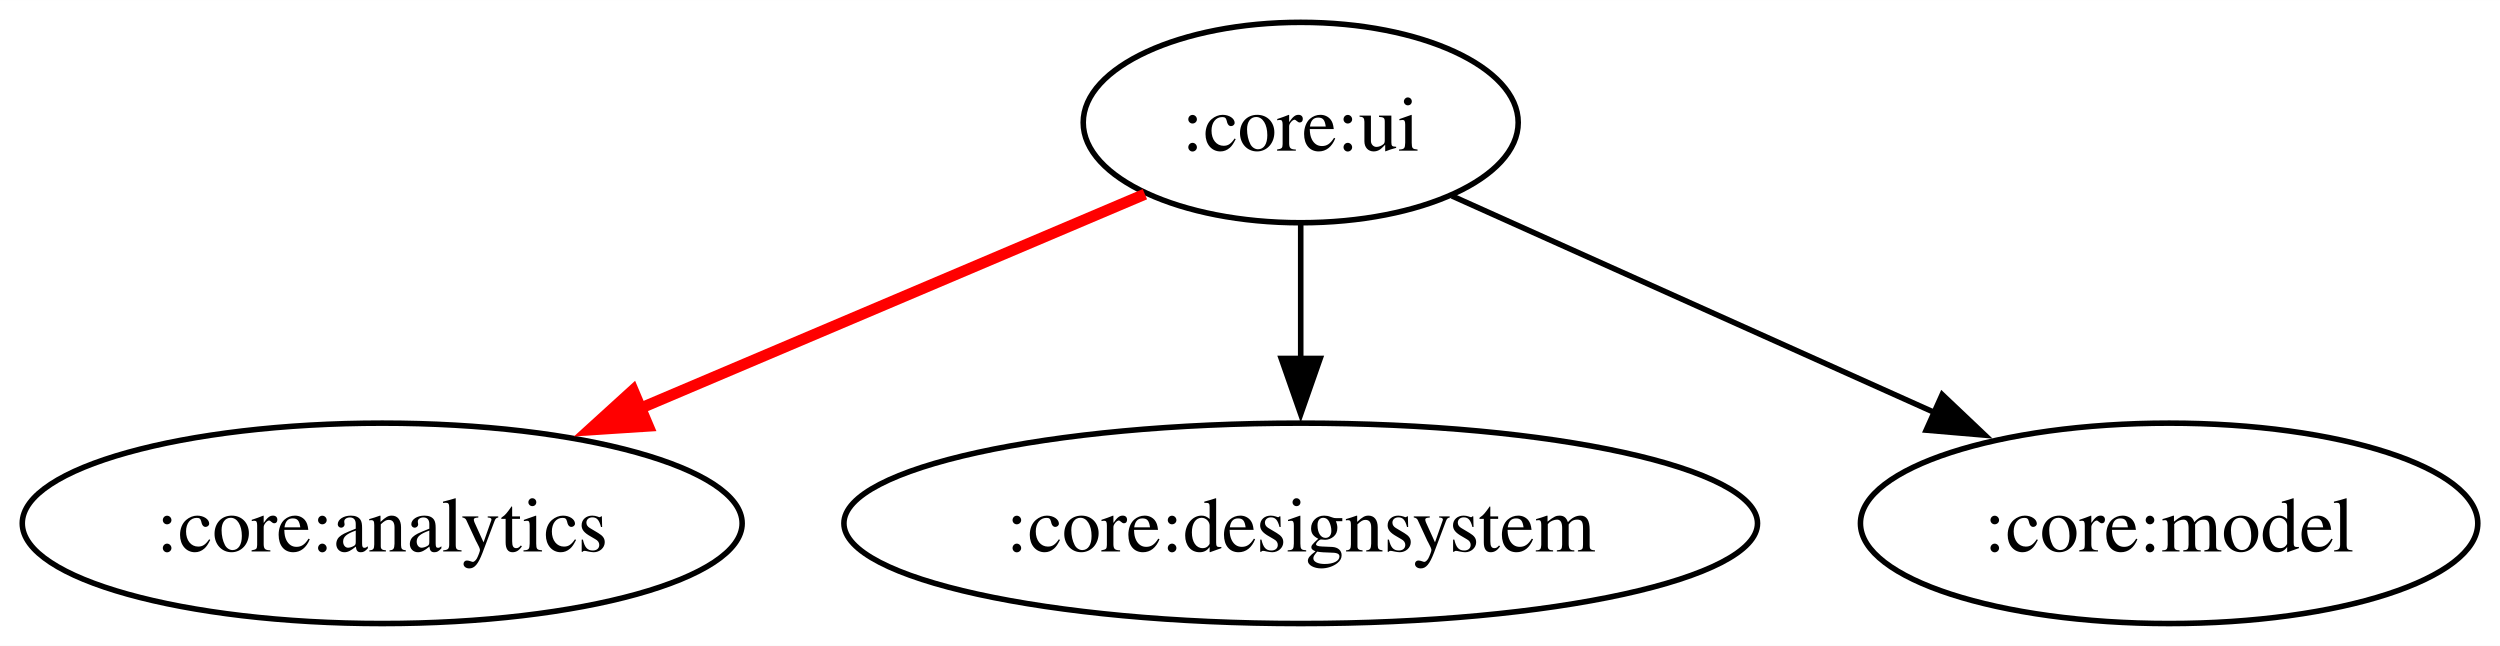
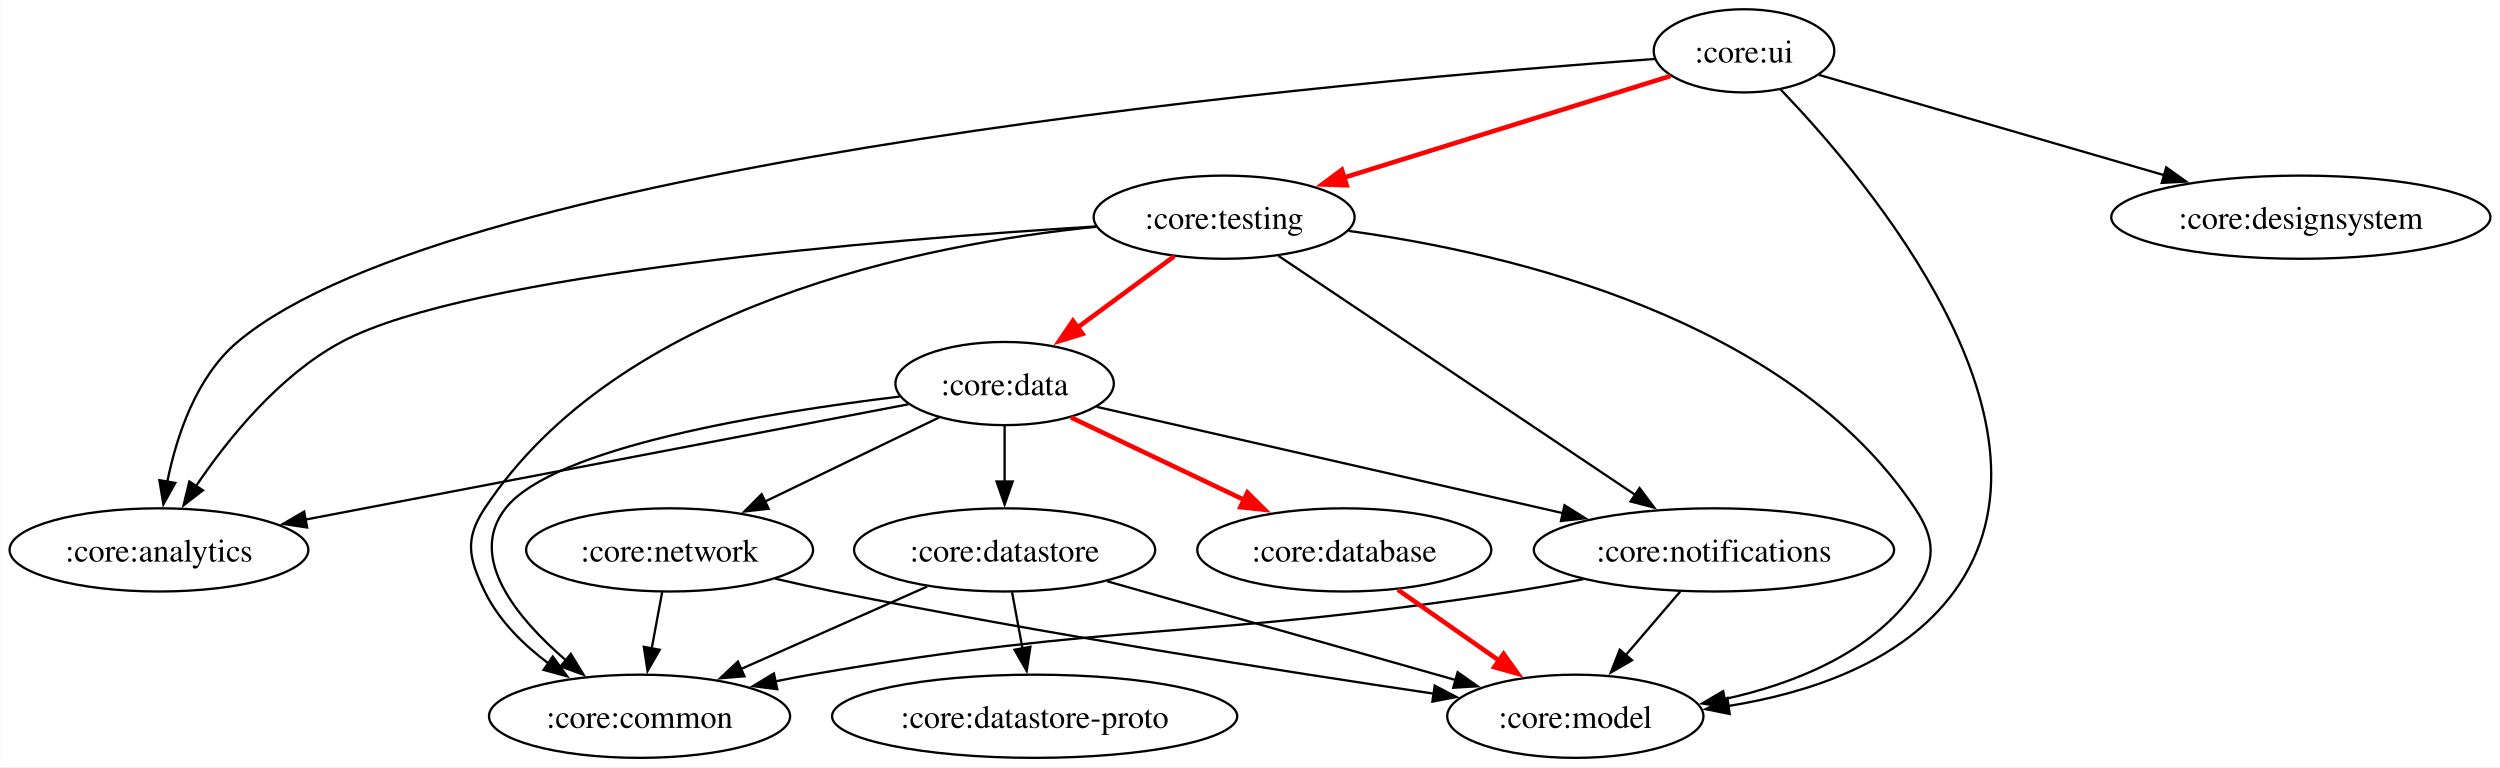
- <svg xmlns="http://www.w3.org/2000/svg" width="449pt" height="116pt" viewBox="0 0 449.1 116">
+ <svg xmlns="http://www.w3.org/2000/svg" width="1082pt" height="332pt" viewBox="0 0 1081.72 332">
  <g class="graph">
-     <path fill="#fff" d="M0 116V0h449.1v116z" />
-     <g class="node" transform="translate(4 112)">
-       <ellipse cx="229.66" cy="-90" fill="none" stroke="#000" rx="39.07" ry="18" />
-       <text x="229.66" y="-84.95" font-family="Times,serif" font-size="14" text-anchor="middle">:core:ui</text>
+     <path fill="#fff" d="M0 332V0h1081.72v332z" />
+     <g class="node" transform="translate(4 328)">
+       <ellipse cx="750.66" cy="-306" fill="none" stroke="#000" rx="39.07" ry="18" />
+       <text x="750.66" y="-300.95" font-family="Times,serif" font-size="14" text-anchor="middle">:core:ui</text>
    </g>
-     <g class="node" transform="translate(4 112)">
-       <ellipse cx="64.66" cy="-18" fill="none" stroke="#000" rx="64.66" ry="18" />
-       <text x="64.66" y="-12.95" font-family="Times,serif" font-size="14" text-anchor="middle">:core:analytics</text>
+     <g class="node" transform="translate(4 328)">
+       <ellipse cx="525.66" cy="-234" fill="none" stroke="#000" rx="56.47" ry="18" />
+       <text x="525.66" y="-228.95" font-family="Times,serif" font-size="14" text-anchor="middle">:core:testing</text>
    </g>
    <g stroke="red" stroke-width="2" class="edge">
-       <path fill="none" d="M205.67 34.87c-25.22 10.7-62.75 26.62-92.15 39.1" />
-       <path fill="red" d="m116.45 76.53-10.57.68 7.84-7.13z" />
+       <path fill="none" d="M722.9 32.88c-37.11 11.55-98.99 30.8-142.71 44.4" />
+       <path fill="red" d="m582.69 80.17-10.59-.37 8.51-6.32z" />
    </g>
-     <g class="node" transform="translate(4 112)">
-       <ellipse cx="229.66" cy="-18" fill="none" stroke="#000" rx="82.06" ry="18" />
-       <text x="229.66" y="-12.95" font-family="Times,serif" font-size="14" text-anchor="middle">:core:designsystem</text>
+     <g class="node" transform="translate(4 328)">
+       <ellipse cx="64.66" cy="-90" fill="none" stroke="#000" rx="64.66" ry="18" />
+       <text x="64.66" y="-84.95" font-family="Times,serif" font-size="14" text-anchor="middle">:core:analytics</text>
    </g>
    <g stroke="#000" class="edge">
-       <path fill="none" d="M233.66 40.3v24.16" />
-       <path d="m237.16 64.38-3.5 10-3.5-10z" />
+       <path fill="none" d="M716.26 25.5C591.03 34.39 197.11 68.26 102.66 148c-17.88 15.09-26.38 40.68-30.41 60.55" />
+       <path d="m75.72 209.01-5.15 9.26-1.74-10.45z" />
    </g>
-     <g class="node" transform="translate(4 112)">
-       <ellipse cx="385.66" cy="-18" fill="none" stroke="#000" rx="55.45" ry="18" />
-       <text x="385.66" y="-12.95" font-family="Times,serif" font-size="14" text-anchor="middle">:core:model</text>
+     <g class="node" transform="translate(4 328)">
+       <ellipse cx="991.66" cy="-234" fill="none" stroke="#000" rx="82.06" ry="18" />
+       <text x="991.66" y="-228.95" font-family="Times,serif" font-size="14" text-anchor="middle">:core:designsystem</text>
    </g>
    <g stroke="#000" class="edge">
-       <path fill="none" d="m260.83 35.19 86.97 39.03" />
-       <path d="m348.89 70.87 7.69 7.29-10.56-.9z" />
+       <path fill="none" d="M787.16 32.44c38.18 11.09 102.28 29.71 149.35 43.38" />
+       <path d="m937.4 72.43 8.63 6.15-10.58.58z" />
+     </g>
+     <g class="node" transform="translate(4 328)">
+       <ellipse cx="677.66" cy="-18" fill="none" stroke="#000" rx="55.45" ry="18" />
+       <text x="677.66" y="-12.95" font-family="Times,serif" font-size="14" text-anchor="middle">:core:model</text>
+     </g>
+     <g stroke="#000" class="edge">
+       <path fill="none" d="M770.57 38.78C808.61 78.43 897.92 184.19 845.66 256c-22.32 30.67-62.76 43.96-97.89 49.57" />
+       <path d="m748.47 309-10.39-2.08 9.42-4.85z" />
+     </g>
+     <g stroke="#000" class="edge">
+       <path fill="none" d="M474.13 97.99C382.2 103.72 203 118.38 147.66 148c-26.93 14.41-49.1 41.85-63.03 62.47" />
+       <path d="m87.68 212.21-8.38 6.48 2.51-10.3z" />
+     </g>
+     <g stroke="#000" class="edge">
+       <path fill="none" d="M583.53 99.93c70.19 9.63 190.4 37.88 245.13 120.07 8.87 13.32 9.2 22.91 0 36-18.75 26.69-52.31 40-82.64 46.61" />
+       <path d="m747 305.99-10.49-1.52 9.15-5.35z" />
+     </g>
+     <g class="node" transform="translate(4 328)">
+       <ellipse cx="272.66" cy="-18" fill="none" stroke="#000" rx="65.17" ry="18" />
+       <text x="272.66" y="-12.95" font-family="Times,serif" font-size="14" text-anchor="middle">:core:common</text>
+     </g>
+     <g stroke="#000" class="edge">
+       <path fill="none" d="M474.31 98.14c-75.01 7.6-206.28 33.54-264.65 121.86-8.82 13.35-6.97 21.6 0 36 6.06 12.52 16.66 22.97 27.67 31.2" />
+       <path d="m239.1 284.16 6.24 8.56-10.22-2.79z" />
+     </g>
+     <g class="node" transform="translate(4 328)">
+       <ellipse cx="430.66" cy="-162" fill="none" stroke="#000" rx="47.26" ry="18" />
+       <text x="430.66" y="-156.95" font-family="Times,serif" font-size="14" text-anchor="middle">:core:data</text>
+     </g>
+     <g stroke="red" stroke-width="2" class="edge">
+       <path fill="none" d="M508.1 110.88c-12.72 9.38-29.02 21.39-43.03 31.71" />
+       <path fill="red" d="m468.37 144.51-10.13 3.11 5.97-8.75z" />
+     </g>
+     <g class="node" transform="translate(4 328)">
+       <ellipse cx="737.66" cy="-90" fill="none" stroke="#000" rx="77.97" ry="18" />
+       <text x="737.66" y="-84.95" font-family="Times,serif" font-size="14" text-anchor="middle">:core:notifications</text>
+     </g>
+     <g stroke="#000" class="edge">
+       <path fill="none" d="m553.16 110.74 154.38 103.41" />
+       <path d="m709.46 211.22 6.36 8.47-10.26-2.66z" />
+     </g>
+     <g stroke="#000" class="edge">
+       <path fill="none" d="M393.03 174.96c-63.8 12.2-186.21 35.62-261.06 49.93" />
+       <path d="m132.8 228.3-10.48-1.56 9.17-5.32z" />
+     </g>
+     <g stroke="#000" class="edge">
+       <path fill="none" d="M389.24 171.63c-56.98 6.87-149.79 21.86-170.58 48.37-16.71 21.3 4.81 47.43 26.21 65.85" />
+       <path d="m246.91 283 5.53 9.04-9.96-3.62z" />
+     </g>
+     <g stroke="#000" class="edge">
+       <path fill="none" d="M474.48 176.08c51.16 11.67 140.67 32.07 201.87 46.03" />
+       <path d="m676.98 218.66 8.97 5.64-10.52 1.19z" />
+     </g>
+     <g class="node" transform="translate(4 328)">
+       <ellipse cx="577.66" cy="-90" fill="none" stroke="#000" rx="63.63" ry="18" />
+       <text x="577.66" y="-84.95" font-family="Times,serif" font-size="14" text-anchor="middle">:core:database</text>
+     </g>
+     <g stroke="red" stroke-width="2" class="edge">
+       <path fill="none" d="M463.35 180.66c21.79 10.38 52.07 24.8 76.54 36.45" />
+       <path fill="red" d="m539.72 213.15 7.53 7.46-10.54-1.14z" />
+     </g>
+     <g class="node" transform="translate(4 328)">
+       <ellipse cx="430.66" cy="-90" fill="none" stroke="#000" rx="65.17" ry="18" />
+       <text x="430.66" y="-84.95" font-family="Times,serif" font-size="14" text-anchor="middle">:core:datastore</text>
+     </g>
+     <g stroke="#000" class="edge">
+       <path fill="none" d="M434.66 184.3v24.16" />
+       <path d="m438.16 208.38-3.5 10-3.5-10z" />
+     </g>
+     <g class="node" transform="translate(4 328)">
+       <ellipse cx="285.66" cy="-90" fill="none" stroke="#000" rx="62.1" ry="18" />
+       <text x="285.66" y="-84.95" font-family="Times,serif" font-size="14" text-anchor="middle">:core:network</text>
+     </g>
+     <g stroke="#000" class="edge">
+       <path fill="none" d="M406.36 180.66c-21.47 10.37-51.29 24.76-75.42 36.41" />
+       <path d="m332.54 220.18-10.53 1.2 7.49-7.5z" />
+     </g>
+     <g stroke="#000" class="edge">
+       <path fill="none" d="M727.13 255.95c-7.14 8.34-15.91 18.56-23.83 27.8" />
+       <path d="m706.2 285.75-9.17 5.31 3.85-9.87z" />
+     </g>
+     <g stroke="#000" class="edge">
+       <path fill="none" d="M685.14 250.68c-10.13 1.91-20.6 3.77-30.48 5.32-134.42 21.06-169.95 12.73-304 36-4.96.86-10.08 1.84-15.21 2.89" />
+       <path d="m336.26 298.29-10.51-1.34 9.06-5.5z" />
+     </g>
+     <g stroke="red" stroke-width="2" class="edge">
+       <path fill="none" d="M604.85 255.24c13.44 9.4 30.55 21.38 45.21 31.64" />
+       <path fill="red" d="m650.61 283 6.19 8.6-10.2-2.87z" />
+     </g>
+     <g stroke="#000" class="edge">
+       <path fill="none" d="M479.1 251.6c42.38 12.01 106.19 30.09 150.84 42.74" />
+       <path d="m630.73 290.93 8.66 6.09-10.57.64z" />
+     </g>
+     <g stroke="#000" class="edge">
+       <path fill="none" d="M401.15 253.85c-23.46 10.39-55.04 24.38-80.53 35.67" />
+       <path d="m322.06 292.71-10.56.85 7.73-7.25z" />
+     </g>
+     <g class="node" transform="translate(4 328)">
+       <ellipse cx="443.66" cy="-18" fill="none" stroke="#000" rx="87.69" ry="18" />
+       <text x="443.66" y="-12.95" font-family="Times,serif" font-size="14" text-anchor="middle">:core:datastore-proto</text>
+     </g>
+     <g stroke="#000" class="edge">
+       <path fill="none" d="M437.87 256.3c1.37 7.38 3.01 16.18 4.54 24.45" />
+       <path d="m445.82 279.94-1.61 10.47-5.27-9.2z" />
+     </g>
+     <g stroke="#000" class="edge">
+       <path fill="none" d="M335.38 250.46c8.39 1.95 17.08 3.88 25.28 5.54 89.96 18.17 195.05 34.63 259.81 44.23" />
+       <path d="m620.81 296.74 9.38 4.92-10.4 2z" />
+     </g>
+     <g stroke="#000" class="edge">
+       <path fill="none" d="M286.44 256.3c-1.36 7.38-3 16.18-4.54 24.45" />
+       <path d="m285.38 281.21-5.27 9.2-1.61-10.47z" />
    </g>
  </g>
</svg>
